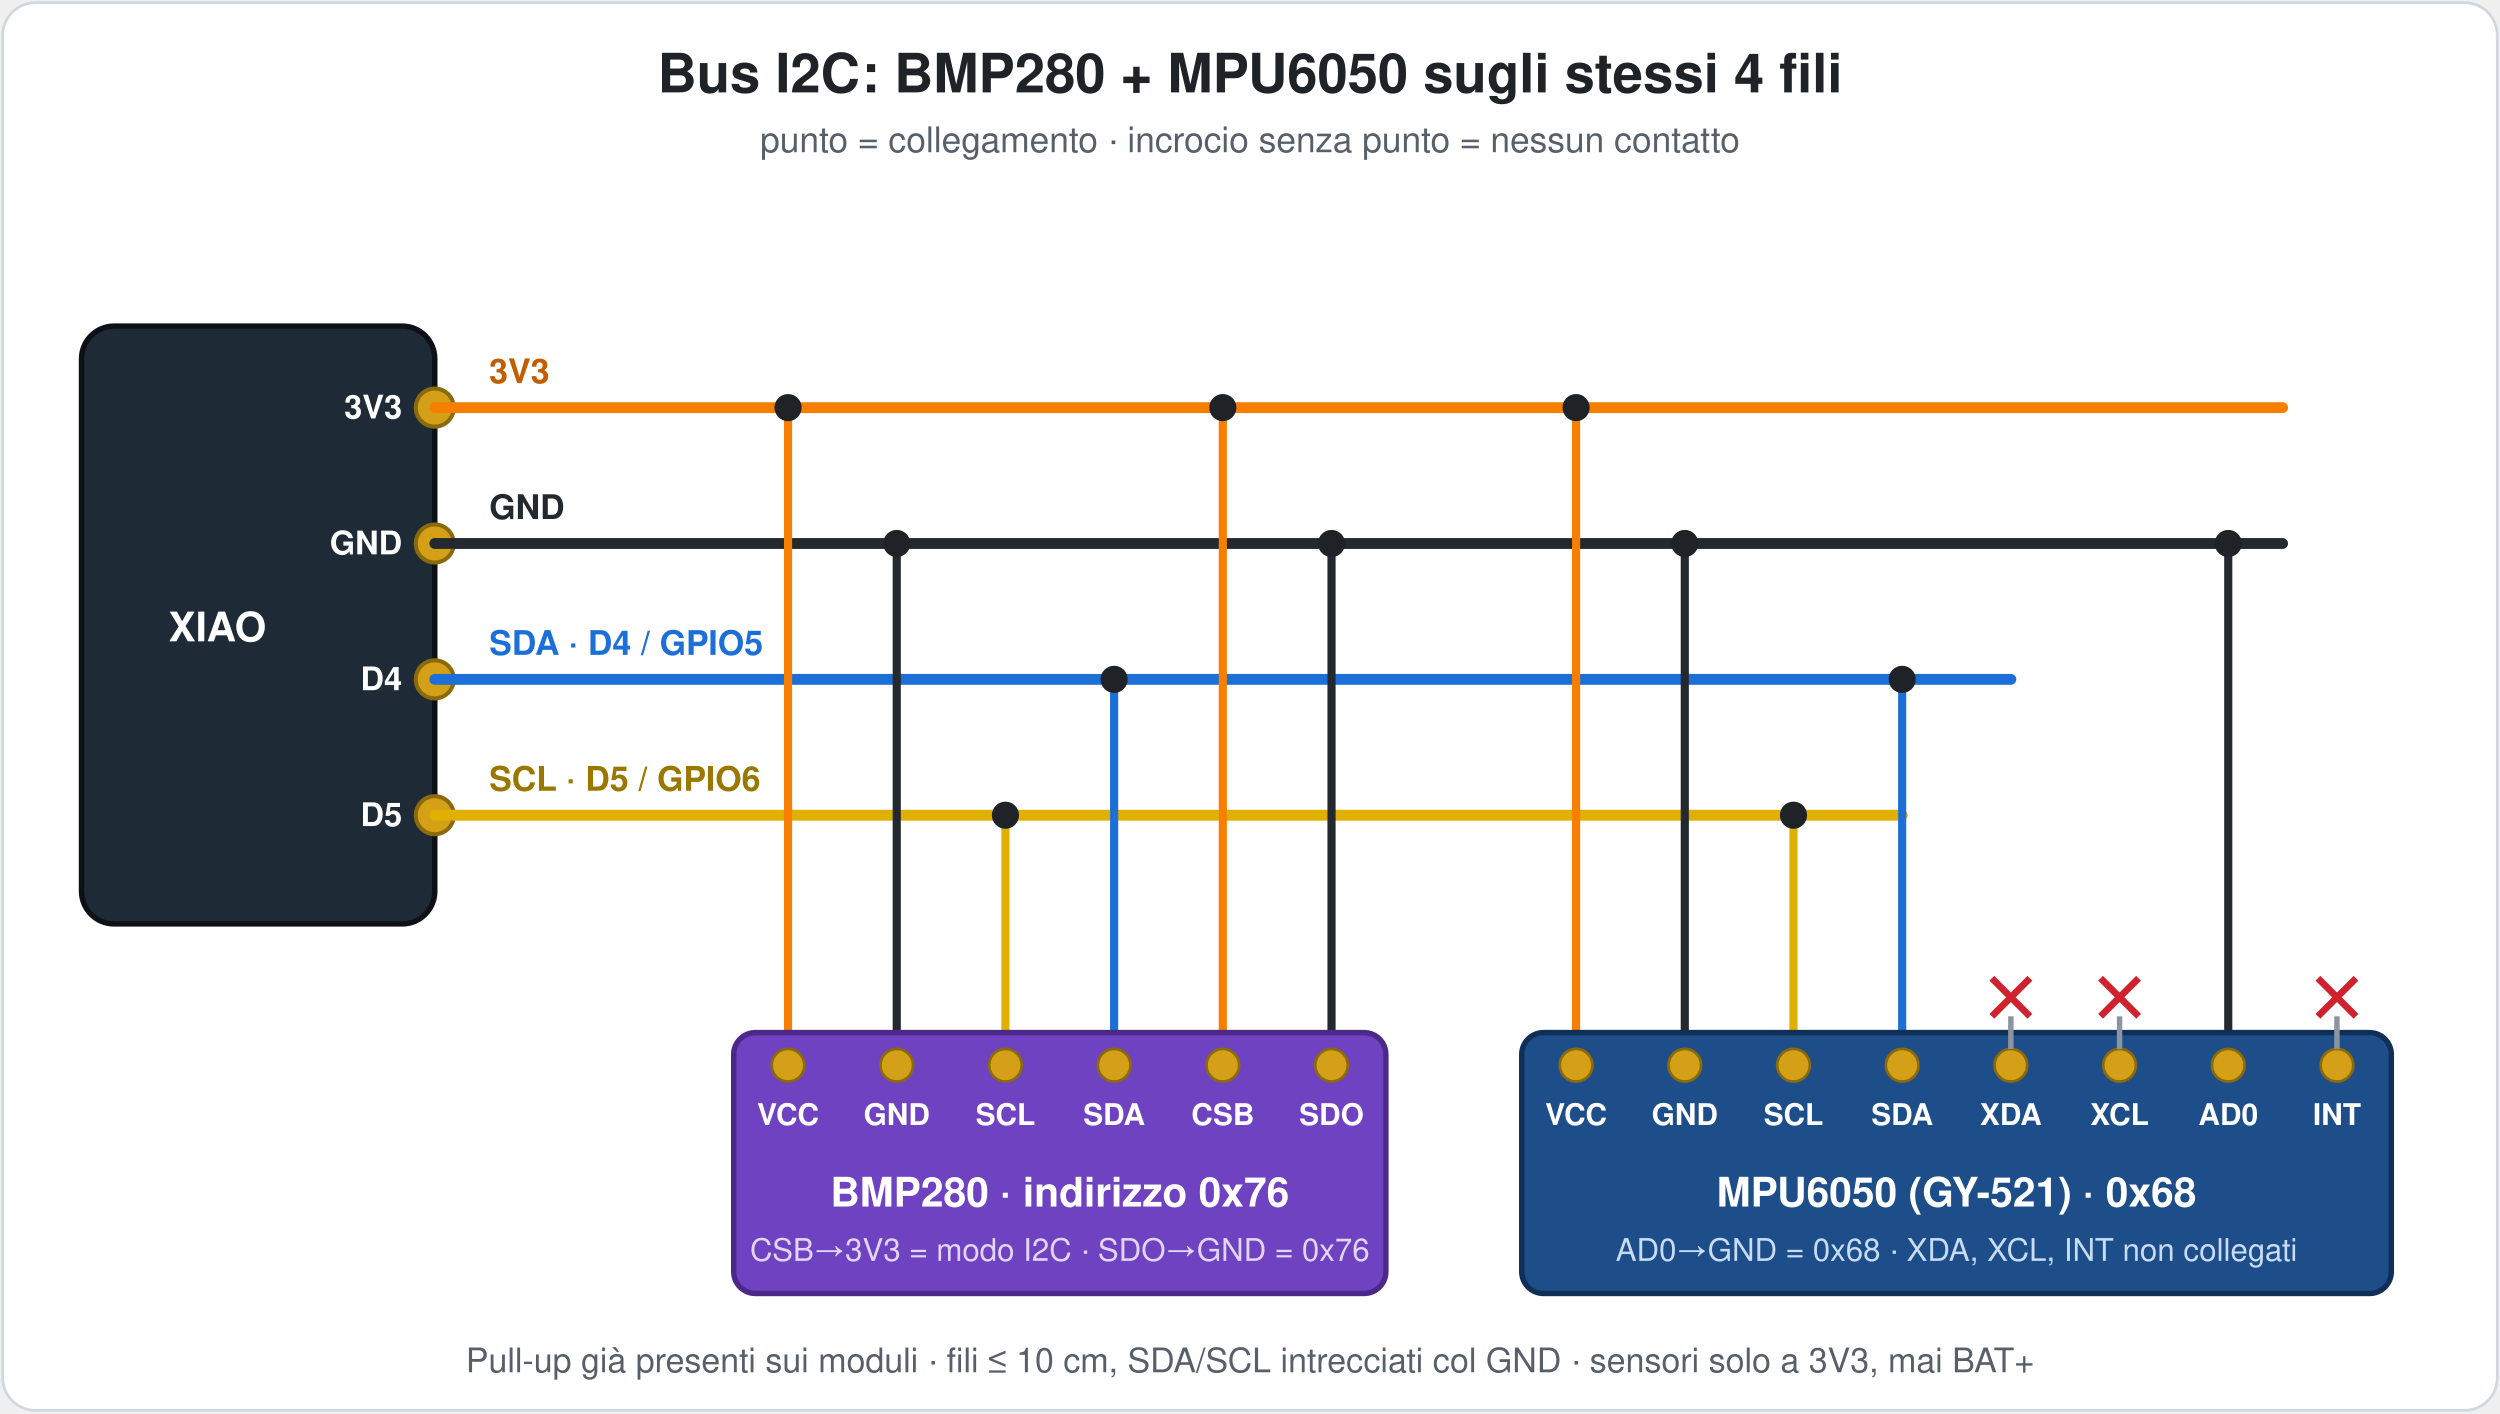
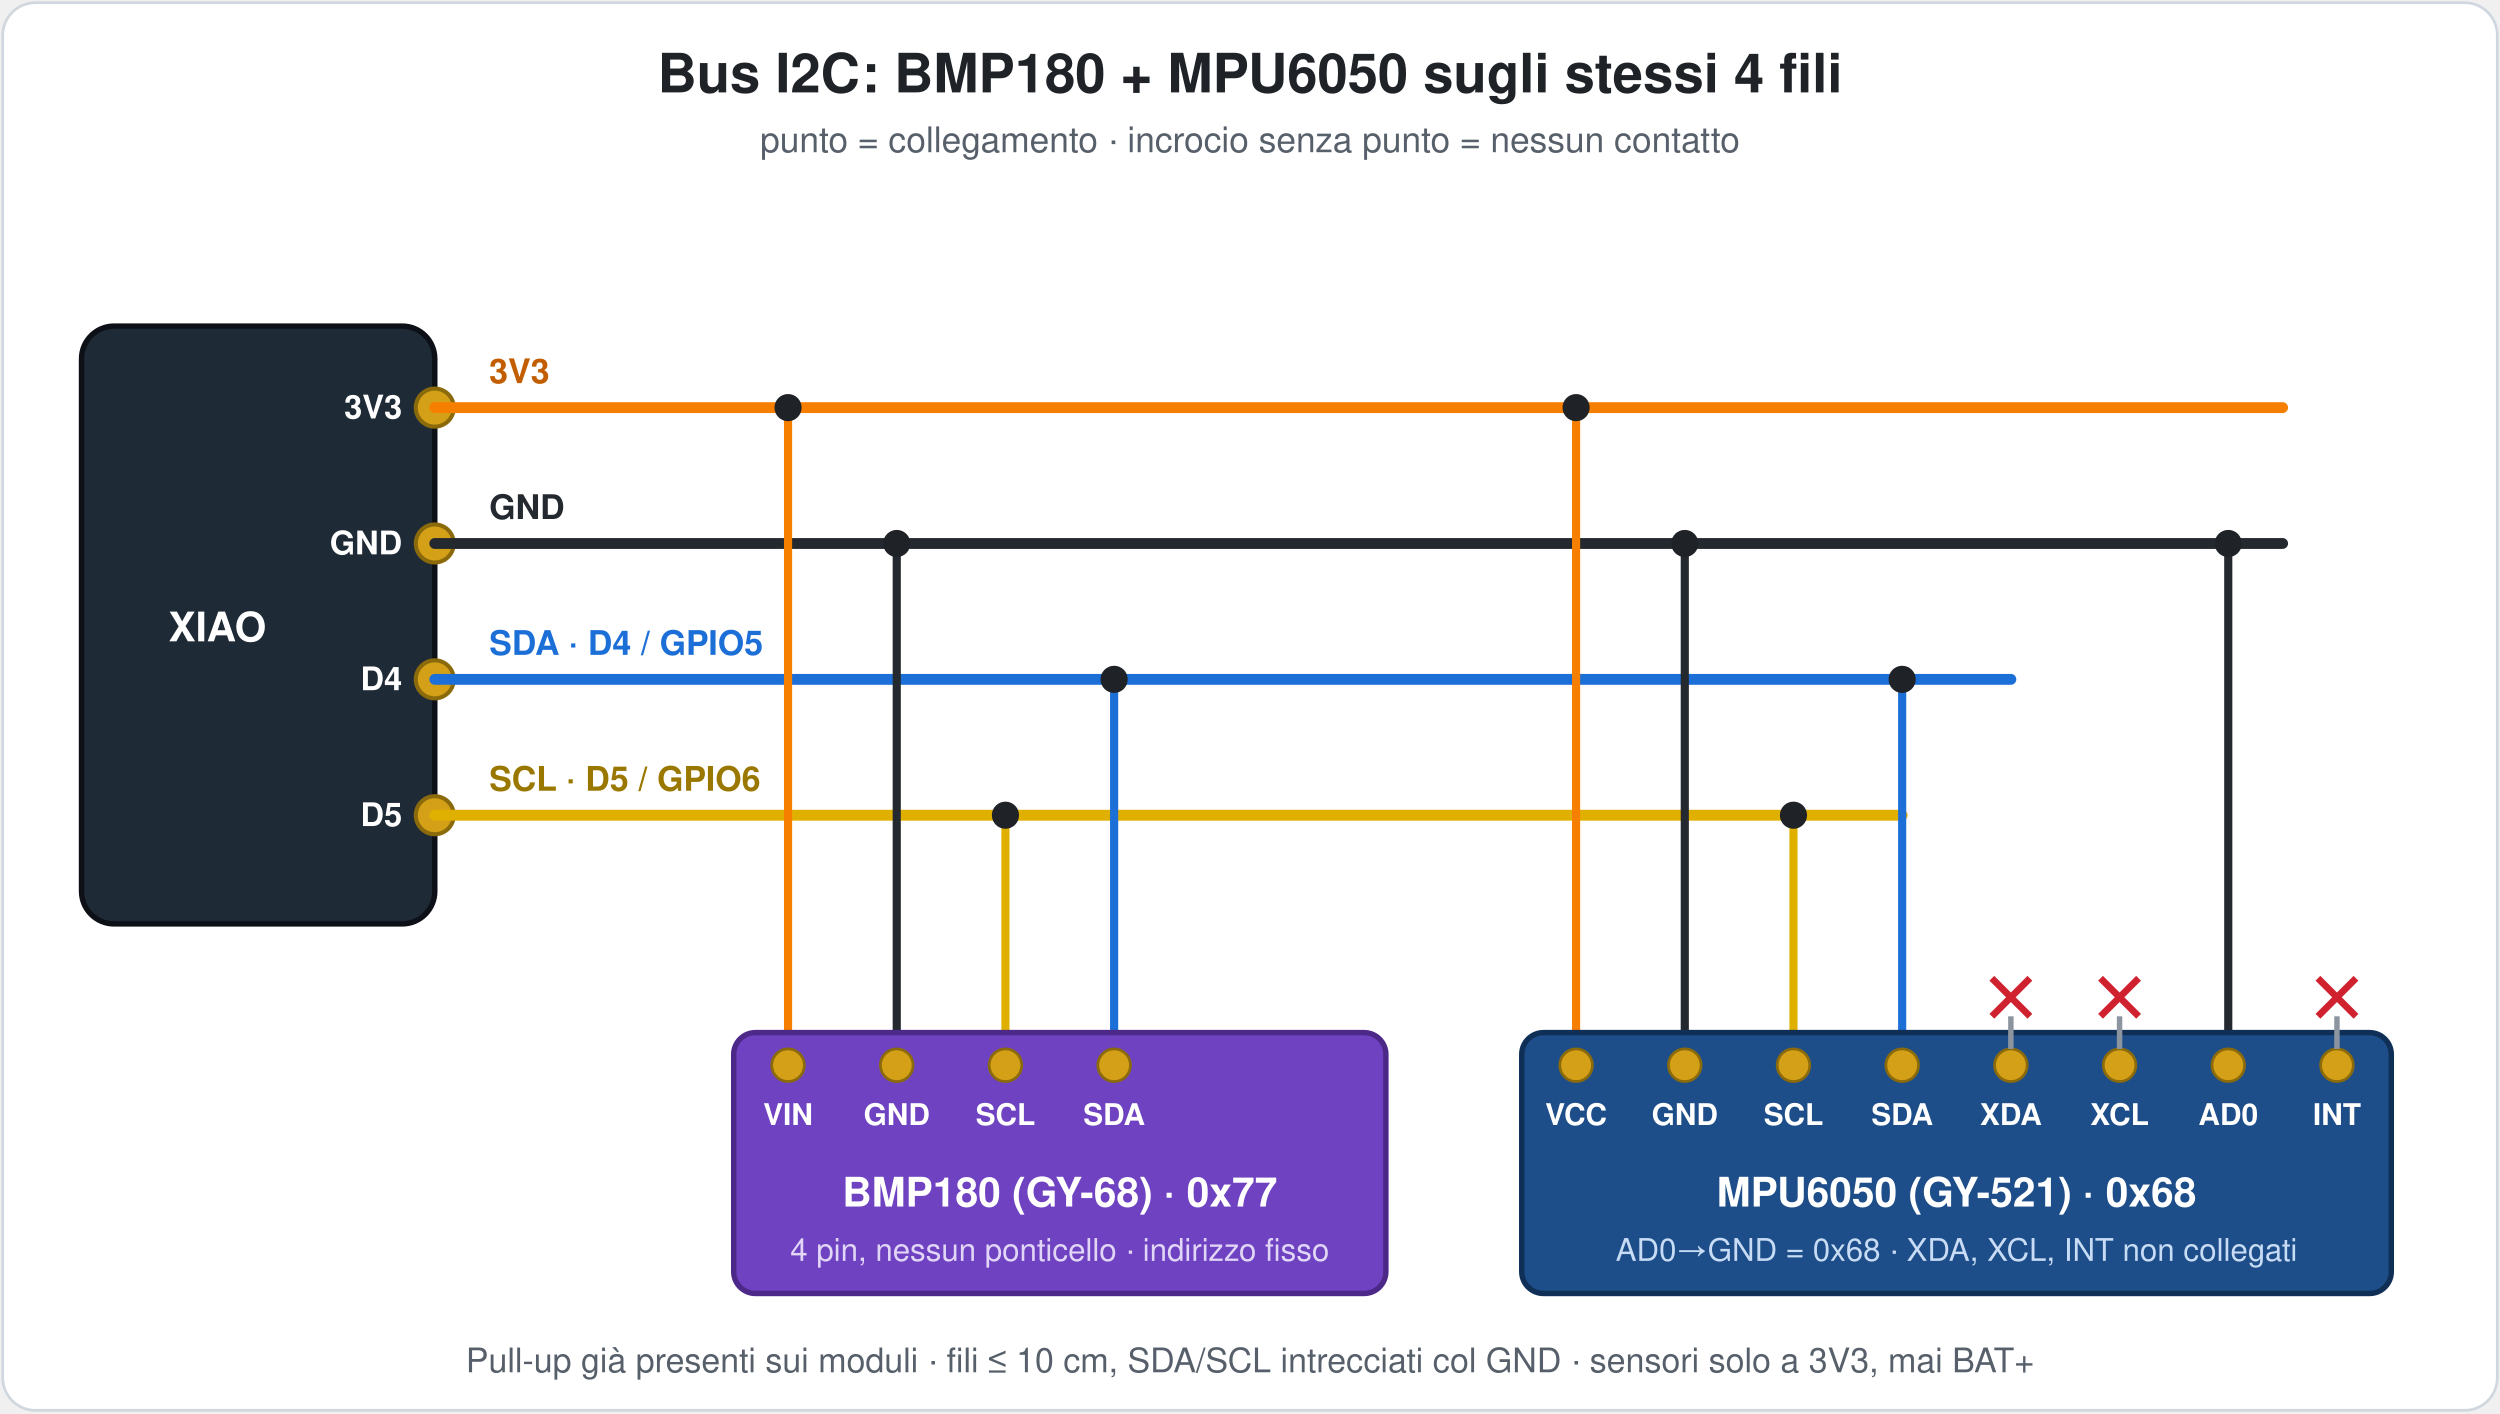
<svg xmlns="http://www.w3.org/2000/svg" viewBox="0 0 920 520" width="920" height="520" font-family="Segoe UI, Helvetica, Arial, sans-serif">
  <rect x="1" y="1" width="918" height="518" rx="12" fill="#ffffff" stroke="#d0d7de" />
-   <text x="460" y="34" text-anchor="middle" font-size="20" font-weight="700" fill="#1f2328">Bus I2C: BMP280 + MPU6050 sugli stessi 4 fili</text>
+   <text x="460" y="34" text-anchor="middle" font-size="20" font-weight="700" fill="#1f2328">Bus I2C: BMP180 + MPU6050 sugli stessi 4 fili</text>
  <text x="460" y="56" text-anchor="middle" font-size="13" fill="#57606a">punto = collegamento · incrocio senza punto = nessun contatto</text>
  <rect x="30" y="120" width="130" height="220" rx="12" fill="#1f2a37" stroke="#0d1117" stroke-width="2" />
  <text x="80" y="236" text-anchor="middle" font-size="15" font-weight="700" fill="#ffffff">XIAO</text>
  <g fill="#d4a017" stroke="#8a6a0a" stroke-width="1.5">
    <circle cx="160" cy="150" r="7" />
    <circle cx="160" cy="200" r="7" />
    <circle cx="160" cy="250" r="7" />
    <circle cx="160" cy="300" r="7" />
  </g>
  <g font-size="12" fill="#ffffff" text-anchor="end" font-weight="600">
    <text x="148" y="154">3V3</text>
    <text x="148" y="204">GND</text>
    <text x="148" y="254">D4</text>
    <text x="148" y="304">D5</text>
  </g>
  <g stroke-width="4" stroke-linecap="round">
    <line x1="160" y1="150" x2="840" y2="150" stroke="#f77f00" />
    <line x1="160" y1="200" x2="840" y2="200" stroke="#24292f" />
    <line x1="160" y1="250" x2="740" y2="250" stroke="#1d6fd8" />
    <line x1="160" y1="300" x2="700" y2="300" stroke="#e0b000" />
  </g>
  <g font-size="12.5" font-weight="600">
    <text x="180" y="141" fill="#c25e00">3V3</text>
    <text x="180" y="191" fill="#24292f">GND</text>
    <text x="180" y="241" fill="#1d6fd8">SDA · D4 / GPIO5</text>
    <text x="180" y="291" fill="#9a7800">SCL · D5 / GPIO6</text>
  </g>
  <g stroke-width="3">
    <line x1="290" y1="150" x2="290" y2="380" stroke="#f77f00" />
    <line x1="330" y1="200" x2="330" y2="380" stroke="#24292f" />
    <line x1="370" y1="300" x2="370" y2="380" stroke="#e0b000" />
    <line x1="410" y1="250" x2="410" y2="380" stroke="#1d6fd8" />
-     <line x1="450" y1="150" x2="450" y2="380" stroke="#f77f00" />
-     <line x1="490" y1="200" x2="490" y2="380" stroke="#24292f" />
  </g>
  <g stroke-width="3">
    <line x1="580" y1="150" x2="580" y2="380" stroke="#f77f00" />
    <line x1="620" y1="200" x2="620" y2="380" stroke="#24292f" />
    <line x1="660" y1="300" x2="660" y2="380" stroke="#e0b000" />
    <line x1="700" y1="250" x2="700" y2="380" stroke="#1d6fd8" />
    <line x1="820" y1="200" x2="820" y2="380" stroke="#24292f" />
  </g>
  <g fill="#1f2328">
    <circle cx="290" cy="150" r="5" />
    <circle cx="330" cy="200" r="5" />
    <circle cx="370" cy="300" r="5" />
    <circle cx="410" cy="250" r="5" />
-     <circle cx="450" cy="150" r="5" />
-     <circle cx="490" cy="200" r="5" />
    <circle cx="580" cy="150" r="5" />
    <circle cx="620" cy="200" r="5" />
    <circle cx="660" cy="300" r="5" />
    <circle cx="700" cy="250" r="5" />
    <circle cx="820" cy="200" r="5" />
  </g>
  <rect x="270" y="380" width="240" height="96" rx="8" fill="#6f42c1" stroke="#4c2889" stroke-width="2" />
  <g fill="#d4a017" stroke="#8a6a0a">
    <circle cx="290" cy="392" r="6" />
    <circle cx="330" cy="392" r="6" />
    <circle cx="370" cy="392" r="6" />
    <circle cx="410" cy="392" r="6" />
-     <circle cx="450" cy="392" r="6" />
-     <circle cx="490" cy="392" r="6" />
  </g>
  <g font-size="11" fill="#ffffff" text-anchor="middle" font-weight="600">
-     <text x="290" y="414">VCC</text>
+     <text x="290" y="414">VIN</text>
    <text x="330" y="414">GND</text>
    <text x="370" y="414">SCL</text>
    <text x="410" y="414">SDA</text>
-     <text x="450" y="414">CSB</text>
-     <text x="490" y="414">SDO</text>
  </g>
-   <text x="390" y="444" text-anchor="middle" font-size="15" font-weight="700" fill="#ffffff">BMP280 · indirizzo 0x76</text>
-   <text x="390" y="464" text-anchor="middle" font-size="11.5" fill="#e2d6f7">CSB→3V3 = modo I2C · SDO→GND = 0x76</text>
+   <text x="390" y="444" text-anchor="middle" font-size="15" font-weight="700" fill="#ffffff">BMP180 (GY-68) · 0x77</text>
+   <text x="390" y="464" text-anchor="middle" font-size="11.5" fill="#e2d6f7">4 pin, nessun ponticello · indirizzo fisso</text>
  <rect x="560" y="380" width="320" height="96" rx="8" fill="#1d4e89" stroke="#0f2f57" stroke-width="2" />
  <g fill="#d4a017" stroke="#8a6a0a">
    <circle cx="580" cy="392" r="6" />
    <circle cx="620" cy="392" r="6" />
    <circle cx="660" cy="392" r="6" />
    <circle cx="700" cy="392" r="6" />
    <circle cx="740" cy="392" r="6" />
    <circle cx="780" cy="392" r="6" />
    <circle cx="820" cy="392" r="6" />
    <circle cx="860" cy="392" r="6" />
  </g>
  <g font-size="11" fill="#ffffff" text-anchor="middle" font-weight="600">
    <text x="580" y="414">VCC</text>
    <text x="620" y="414">GND</text>
    <text x="660" y="414">SCL</text>
    <text x="700" y="414">SDA</text>
    <text x="740" y="414">XDA</text>
    <text x="780" y="414">XCL</text>
    <text x="820" y="414">AD0</text>
    <text x="860" y="414">INT</text>
  </g>
  <text x="720" y="444" text-anchor="middle" font-size="15" font-weight="700" fill="#ffffff">MPU6050 (GY-521) · 0x68</text>
  <text x="720" y="464" text-anchor="middle" font-size="11.5" fill="#c8dcf5">AD0→GND = 0x68 · XDA, XCL, INT non collegati</text>
  <g stroke="#cf222e" stroke-width="2.5">
    <line x1="733" y1="360" x2="747" y2="374" />
    <line x1="747" y1="360" x2="733" y2="374" />
    <line x1="773" y1="360" x2="787" y2="374" />
    <line x1="787" y1="360" x2="773" y2="374" />
    <line x1="853" y1="360" x2="867" y2="374" />
    <line x1="867" y1="360" x2="853" y2="374" />
  </g>
  <g stroke="#8c959f" stroke-width="2">
    <line x1="740" y1="374" x2="740" y2="386" />
    <line x1="780" y1="374" x2="780" y2="386" />
    <line x1="860" y1="374" x2="860" y2="386" />
  </g>
  <text x="460" y="505" text-anchor="middle" font-size="12.5" fill="#57606a">Pull-up già presenti sui moduli · fili ≤ 10 cm, SDA/SCL intrecciati col GND · sensori solo a 3V3, mai BAT+</text>
</svg>
